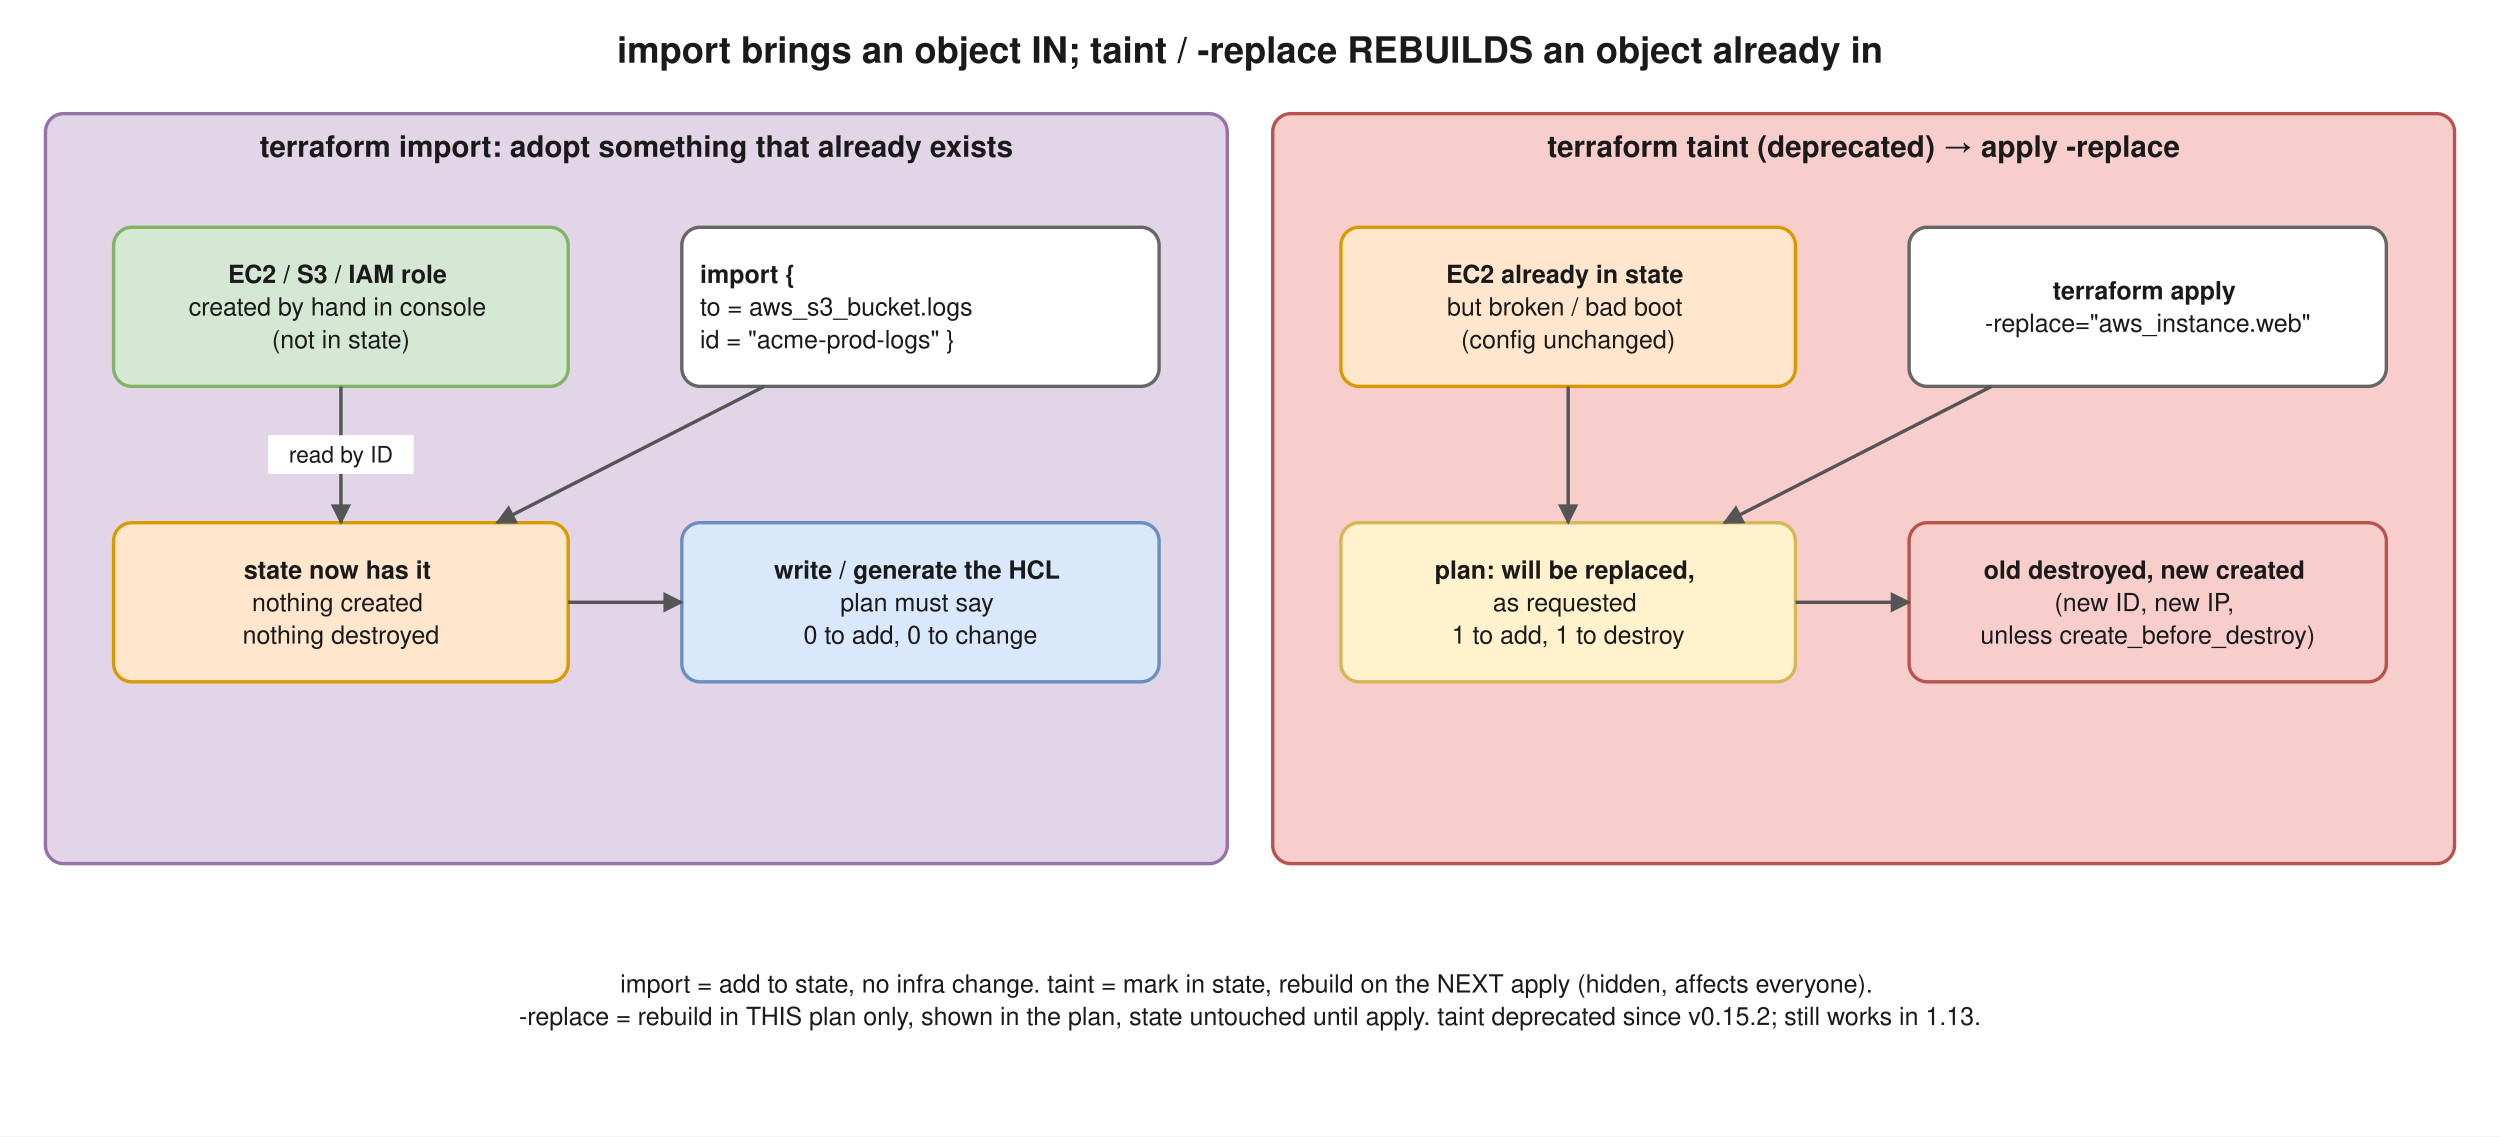
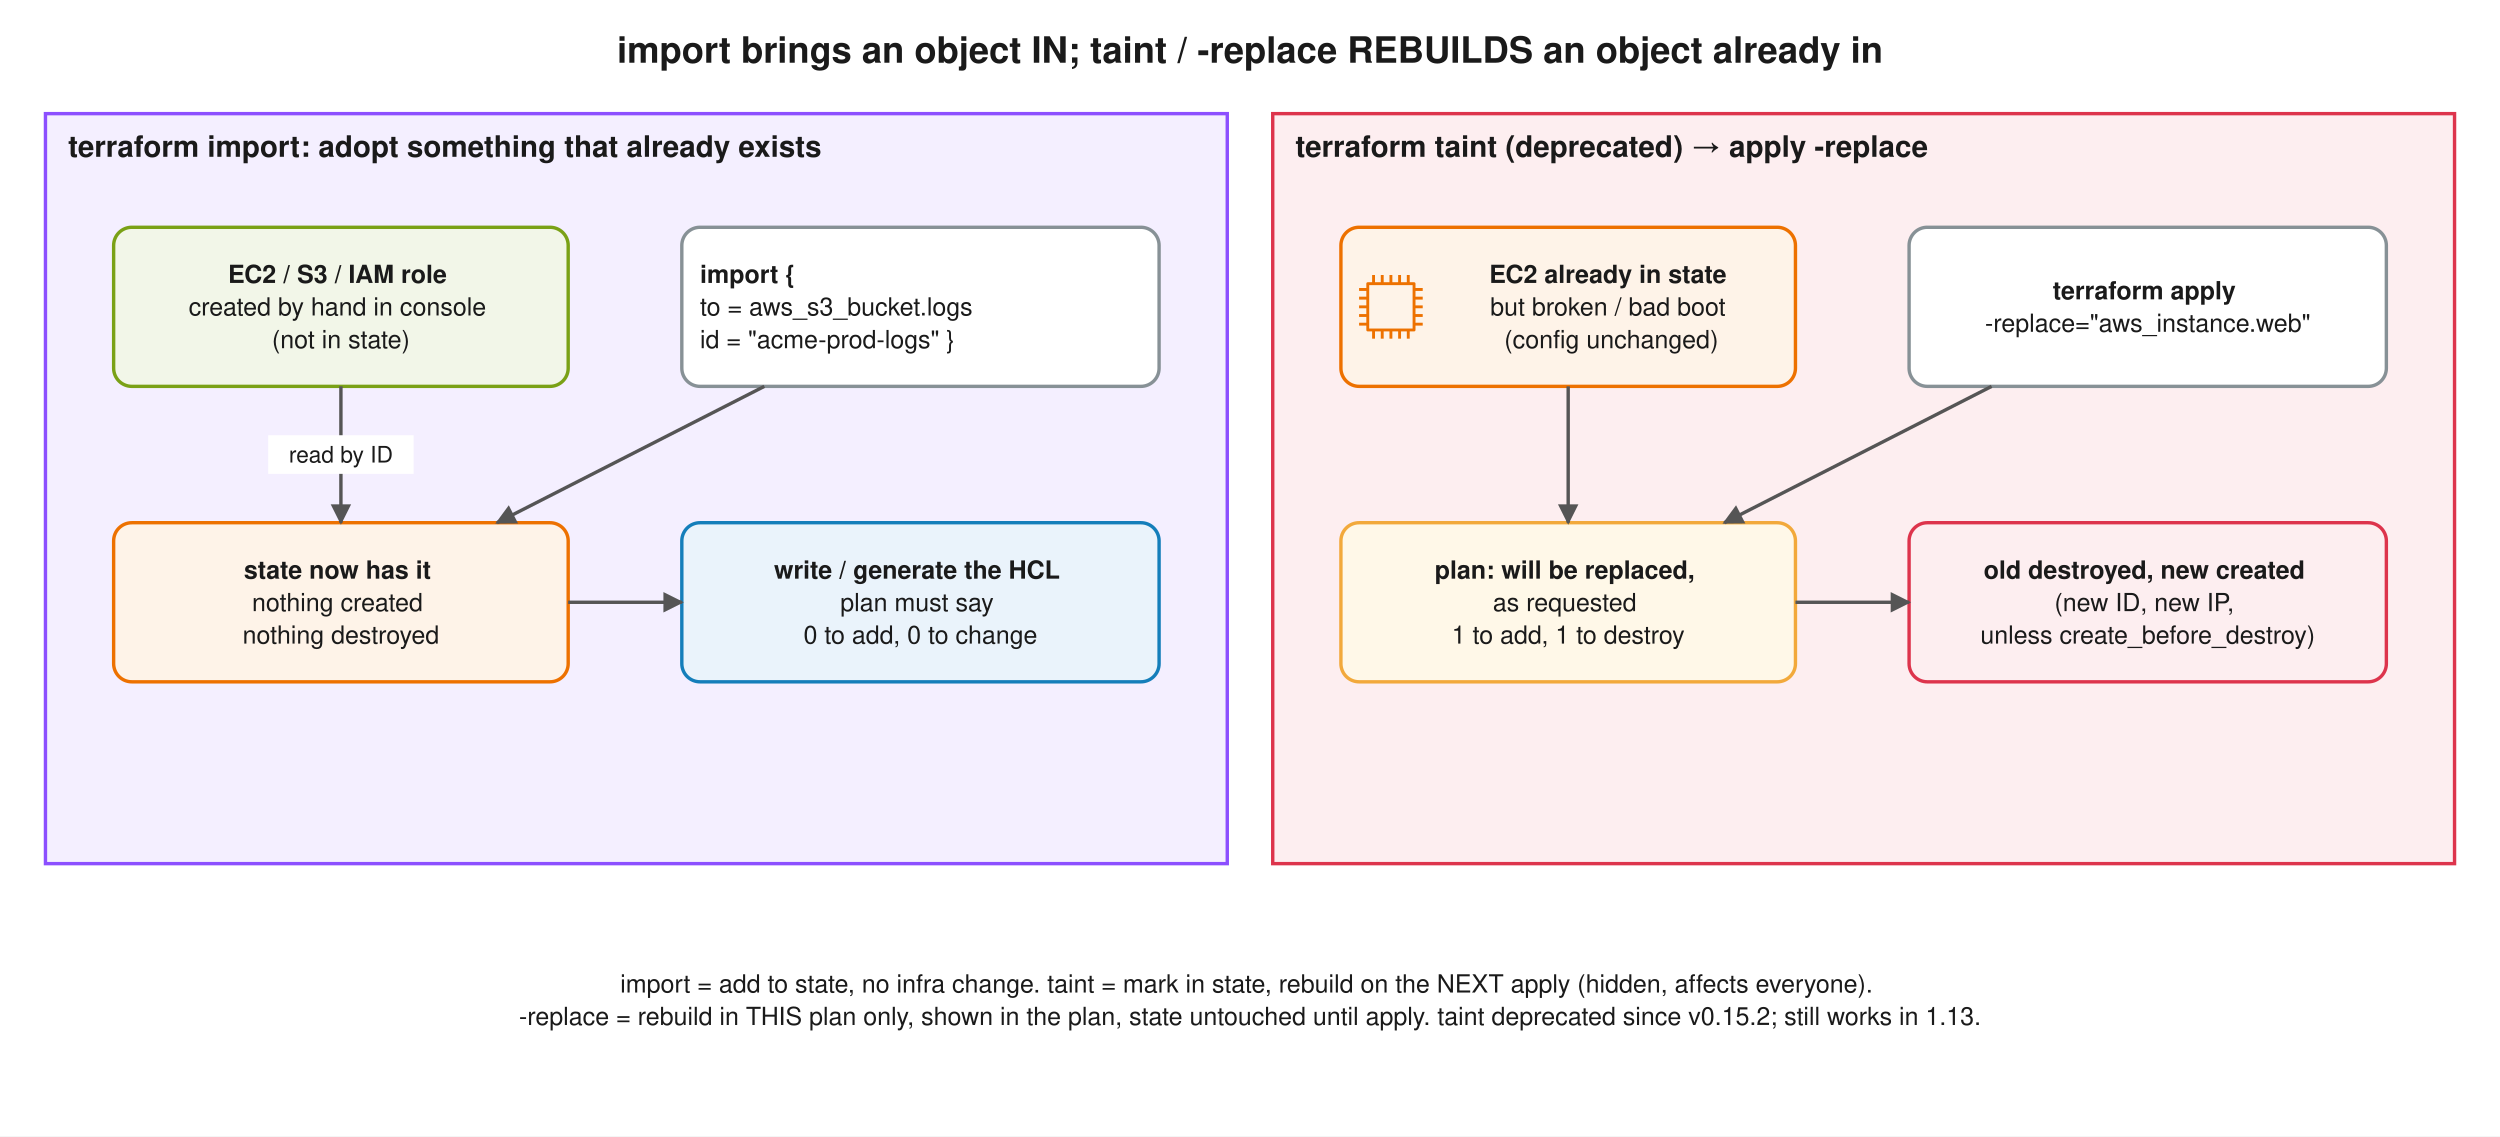
- <svg xmlns="http://www.w3.org/2000/svg" version="1.1" width="1100" height="500" viewBox="0 0 1100 500" content="&lt;mxfile host=&quot;drawio_svg.py&quot; agent=&quot;drawio_svg.py&quot; version=&quot;24.7.17&quot; type=&quot;device&quot;&gt;&lt;diagram id=&quot;01-import-vs-taint&quot; name=&quot;01-import-vs-taint&quot;&gt;&lt;mxGraphModel dx=&quot;0&quot; dy=&quot;0&quot; grid=&quot;1&quot; gridSize=&quot;10&quot; guides=&quot;1&quot; tooltips=&quot;1&quot; connect=&quot;1&quot; arrows=&quot;1&quot; fold=&quot;1&quot; page=&quot;1&quot; pageScale=&quot;1&quot; pageWidth=&quot;1100&quot; pageHeight=&quot;500&quot; math=&quot;0&quot; shadow=&quot;0&quot;&gt;&lt;root&gt;&lt;mxCell id=&quot;0&quot;/&gt;&lt;mxCell id=&quot;1&quot; parent=&quot;0&quot;/&gt;&lt;mxCell id=&quot;v-title&quot; value=&quot;import brings an object IN; taint / -replace REBUILDS an object already in&quot; style=&quot;text;strokeColor=none;fillColor=none;whiteSpace=wrap;html=1;fontSize=16;fontColor=#1a1a1a;fontFamily=Helvetica;align=center;verticalAlign=middle;fontStyle=1;&quot; vertex=&quot;1&quot; parent=&quot;1&quot;&gt;&lt;mxGeometry x=&quot;0&quot; y=&quot;8&quot; width=&quot;1100&quot; height=&quot;28&quot; as=&quot;geometry&quot;/&gt;&lt;/mxCell&gt;&lt;mxCell id=&quot;v-gi&quot; value=&quot;terraform import: adopt something that already exists&quot; style=&quot;rounded=1;absoluteArcSize=1;arcSize=16;fillColor=#e1d5e7;strokeColor=#9673a6;strokeWidth=1.5;whiteSpace=wrap;html=1;fontSize=13;fontColor=#1a1a1a;fontFamily=Helvetica;align=center;verticalAlign=top;fontStyle=1;spacingTop=2;spacingBottom=2;&quot; vertex=&quot;1&quot; parent=&quot;1&quot;&gt;&lt;mxGeometry x=&quot;20&quot; y=&quot;50&quot; width=&quot;520&quot; height=&quot;330&quot; as=&quot;geometry&quot;/&gt;&lt;/mxCell&gt;&lt;mxCell id=&quot;v-i1&quot; value=&quot;&amp;lt;b&amp;gt;EC2 / S3 / IAM role&amp;lt;/b&amp;gt;&amp;lt;br&amp;gt;created by hand in console&amp;lt;br&amp;gt;(not in state)&quot; style=&quot;rounded=1;absoluteArcSize=1;arcSize=16;fillColor=#d5e8d4;strokeColor=#82b366;strokeWidth=1.5;whiteSpace=wrap;html=1;fontSize=11;fontColor=#1a1a1a;fontFamily=Helvetica;align=center;verticalAlign=middle;&quot; vertex=&quot;1&quot; parent=&quot;1&quot;&gt;&lt;mxGeometry x=&quot;50&quot; y=&quot;100&quot; width=&quot;200&quot; height=&quot;70&quot; as=&quot;geometry&quot;/&gt;&lt;/mxCell&gt;&lt;mxCell id=&quot;v-i2&quot; value=&quot;&amp;lt;b&amp;gt;import {&amp;lt;/b&amp;gt;&amp;lt;br&amp;gt;  to = aws_s3_bucket.logs&amp;lt;br&amp;gt;  id = &amp;quot;acme-prod-logs&amp;quot; }&quot; style=&quot;rounded=1;absoluteArcSize=1;arcSize=16;fillColor=#ffffff;strokeColor=#666666;strokeWidth=1.5;whiteSpace=wrap;html=1;fontSize=11;fontColor=#1a1a1a;fontFamily=Helvetica;align=left;verticalAlign=middle;spacingLeft=6;&quot; vertex=&quot;1&quot; parent=&quot;1&quot;&gt;&lt;mxGeometry x=&quot;300&quot; y=&quot;100&quot; width=&quot;210&quot; height=&quot;70&quot; as=&quot;geometry&quot;/&gt;&lt;/mxCell&gt;&lt;mxCell id=&quot;v-i3&quot; value=&quot;&amp;lt;b&amp;gt;state now has it&amp;lt;/b&amp;gt;&amp;lt;br&amp;gt;nothing created&amp;lt;br&amp;gt;nothing destroyed&quot; style=&quot;rounded=1;absoluteArcSize=1;arcSize=16;fillColor=#ffe6cc;strokeColor=#d79b00;strokeWidth=1.5;whiteSpace=wrap;html=1;fontSize=11;fontColor=#1a1a1a;fontFamily=Helvetica;align=center;verticalAlign=middle;&quot; vertex=&quot;1&quot; parent=&quot;1&quot;&gt;&lt;mxGeometry x=&quot;50&quot; y=&quot;230&quot; width=&quot;200&quot; height=&quot;70&quot; as=&quot;geometry&quot;/&gt;&lt;/mxCell&gt;&lt;mxCell id=&quot;v-i4&quot; value=&quot;&amp;lt;b&amp;gt;write / generate the HCL&amp;lt;/b&amp;gt;&amp;lt;br&amp;gt;plan must say&amp;lt;br&amp;gt;0 to add, 0 to change&quot; style=&quot;rounded=1;absoluteArcSize=1;arcSize=16;fillColor=#dae8fc;strokeColor=#6c8ebf;strokeWidth=1.5;whiteSpace=wrap;html=1;fontSize=11;fontColor=#1a1a1a;fontFamily=Helvetica;align=center;verticalAlign=middle;&quot; vertex=&quot;1&quot; parent=&quot;1&quot;&gt;&lt;mxGeometry x=&quot;300&quot; y=&quot;230&quot; width=&quot;210&quot; height=&quot;70&quot; as=&quot;geometry&quot;/&gt;&lt;/mxCell&gt;&lt;mxCell id=&quot;v-gt&quot; value=&quot;terraform taint (deprecated) → apply -replace&quot; style=&quot;rounded=1;absoluteArcSize=1;arcSize=16;fillColor=#f8cecc;strokeColor=#b85450;strokeWidth=1.5;whiteSpace=wrap;html=1;fontSize=13;fontColor=#1a1a1a;fontFamily=Helvetica;align=center;verticalAlign=top;fontStyle=1;spacingTop=2;spacingBottom=2;&quot; vertex=&quot;1&quot; parent=&quot;1&quot;&gt;&lt;mxGeometry x=&quot;560&quot; y=&quot;50&quot; width=&quot;520&quot; height=&quot;330&quot; as=&quot;geometry&quot;/&gt;&lt;/mxCell&gt;&lt;mxCell id=&quot;v-t1&quot; value=&quot;&amp;lt;b&amp;gt;EC2 already in state&amp;lt;/b&amp;gt;&amp;lt;br&amp;gt;but broken / bad boot&amp;lt;br&amp;gt;(config unchanged)&quot; style=&quot;rounded=1;absoluteArcSize=1;arcSize=16;fillColor=#ffe6cc;strokeColor=#d79b00;strokeWidth=1.5;whiteSpace=wrap;html=1;fontSize=11;fontColor=#1a1a1a;fontFamily=Helvetica;align=center;verticalAlign=middle;&quot; vertex=&quot;1&quot; parent=&quot;1&quot;&gt;&lt;mxGeometry x=&quot;590&quot; y=&quot;100&quot; width=&quot;200&quot; height=&quot;70&quot; as=&quot;geometry&quot;/&gt;&lt;/mxCell&gt;&lt;mxCell id=&quot;v-t2&quot; value=&quot;&amp;lt;b&amp;gt;terraform apply&amp;lt;/b&amp;gt;&amp;lt;br&amp;gt;-replace=&amp;quot;aws_instance.web&amp;quot;&quot; style=&quot;rounded=1;absoluteArcSize=1;arcSize=16;fillColor=#ffffff;strokeColor=#666666;strokeWidth=1.5;whiteSpace=wrap;html=1;fontSize=11;fontColor=#1a1a1a;fontFamily=Helvetica;align=center;verticalAlign=middle;&quot; vertex=&quot;1&quot; parent=&quot;1&quot;&gt;&lt;mxGeometry x=&quot;840&quot; y=&quot;100&quot; width=&quot;210&quot; height=&quot;70&quot; as=&quot;geometry&quot;/&gt;&lt;/mxCell&gt;&lt;mxCell id=&quot;v-t3&quot; value=&quot;&amp;lt;b&amp;gt;plan: will be replaced,&amp;lt;/b&amp;gt;&amp;lt;br&amp;gt;as requested&amp;lt;br&amp;gt;1 to add, 1 to destroy&quot; style=&quot;rounded=1;absoluteArcSize=1;arcSize=16;fillColor=#fff2cc;strokeColor=#d6b656;strokeWidth=1.5;whiteSpace=wrap;html=1;fontSize=11;fontColor=#1a1a1a;fontFamily=Helvetica;align=center;verticalAlign=middle;&quot; vertex=&quot;1&quot; parent=&quot;1&quot;&gt;&lt;mxGeometry x=&quot;590&quot; y=&quot;230&quot; width=&quot;200&quot; height=&quot;70&quot; as=&quot;geometry&quot;/&gt;&lt;/mxCell&gt;&lt;mxCell id=&quot;v-t4&quot; value=&quot;&amp;lt;b&amp;gt;old destroyed, new created&amp;lt;/b&amp;gt;&amp;lt;br&amp;gt;(new ID, new IP,&amp;lt;br&amp;gt;unless create_before_destroy)&quot; style=&quot;rounded=1;absoluteArcSize=1;arcSize=16;fillColor=#f8cecc;strokeColor=#b85450;strokeWidth=1.5;whiteSpace=wrap;html=1;fontSize=11;fontColor=#1a1a1a;fontFamily=Helvetica;align=center;verticalAlign=middle;&quot; vertex=&quot;1&quot; parent=&quot;1&quot;&gt;&lt;mxGeometry x=&quot;840&quot; y=&quot;230&quot; width=&quot;210&quot; height=&quot;70&quot; as=&quot;geometry&quot;/&gt;&lt;/mxCell&gt;&lt;mxCell id=&quot;v-cap&quot; value=&quot;import = add to state, no infra change.  taint = mark in state, rebuild on the NEXT apply (hidden, affects everyone).&amp;lt;br&amp;gt;-replace = rebuild in THIS plan only, shown in the plan, state untouched until apply.  taint deprecated since v0.15.2; still works in 1.13.&quot; style=&quot;text;strokeColor=none;fillColor=none;whiteSpace=wrap;html=1;fontSize=11;fontColor=#1a1a1a;fontFamily=Helvetica;align=center;verticalAlign=middle;&quot; vertex=&quot;1&quot; parent=&quot;1&quot;&gt;&lt;mxGeometry x=&quot;20&quot; y=&quot;400&quot; width=&quot;1060&quot; height=&quot;80&quot; as=&quot;geometry&quot;/&gt;&lt;/mxCell&gt;&lt;mxCell id=&quot;e0&quot; value=&quot;read by ID&quot; style=&quot;html=1;rounded=0;endArrow=classic;endFill=1;strokeColor=#555555;strokeWidth=1.5;fontSize=10;fontColor=#1a1a1a;labelBackgroundColor=#ffffff;startArrow=none;&quot; edge=&quot;1&quot; parent=&quot;1&quot; source=&quot;v-i1&quot; target=&quot;v-i3&quot;&gt;&lt;mxGeometry relative=&quot;1&quot; as=&quot;geometry&quot;/&gt;&lt;/mxCell&gt;&lt;mxCell id=&quot;e1&quot; value=&quot;&quot; style=&quot;html=1;rounded=0;endArrow=classic;endFill=1;strokeColor=#555555;strokeWidth=1.5;fontSize=10;fontColor=#1a1a1a;labelBackgroundColor=#ffffff;startArrow=none;&quot; edge=&quot;1&quot; parent=&quot;1&quot; source=&quot;v-i2&quot; target=&quot;v-i3&quot;&gt;&lt;mxGeometry relative=&quot;1&quot; as=&quot;geometry&quot;/&gt;&lt;/mxCell&gt;&lt;mxCell id=&quot;e2&quot; value=&quot;&quot; style=&quot;html=1;rounded=0;endArrow=classic;endFill=1;strokeColor=#555555;strokeWidth=1.5;fontSize=10;fontColor=#1a1a1a;labelBackgroundColor=#ffffff;startArrow=none;&quot; edge=&quot;1&quot; parent=&quot;1&quot; source=&quot;v-i3&quot; target=&quot;v-i4&quot;&gt;&lt;mxGeometry relative=&quot;1&quot; as=&quot;geometry&quot;/&gt;&lt;/mxCell&gt;&lt;mxCell id=&quot;e3&quot; value=&quot;&quot; style=&quot;html=1;rounded=0;endArrow=classic;endFill=1;strokeColor=#555555;strokeWidth=1.5;fontSize=10;fontColor=#1a1a1a;labelBackgroundColor=#ffffff;startArrow=none;&quot; edge=&quot;1&quot; parent=&quot;1&quot; source=&quot;v-t1&quot; target=&quot;v-t3&quot;&gt;&lt;mxGeometry relative=&quot;1&quot; as=&quot;geometry&quot;/&gt;&lt;/mxCell&gt;&lt;mxCell id=&quot;e4&quot; value=&quot;&quot; style=&quot;html=1;rounded=0;endArrow=classic;endFill=1;strokeColor=#555555;strokeWidth=1.5;fontSize=10;fontColor=#1a1a1a;labelBackgroundColor=#ffffff;startArrow=none;&quot; edge=&quot;1&quot; parent=&quot;1&quot; source=&quot;v-t2&quot; target=&quot;v-t3&quot;&gt;&lt;mxGeometry relative=&quot;1&quot; as=&quot;geometry&quot;/&gt;&lt;/mxCell&gt;&lt;mxCell id=&quot;e5&quot; value=&quot;&quot; style=&quot;html=1;rounded=0;endArrow=classic;endFill=1;strokeColor=#555555;strokeWidth=1.5;fontSize=10;fontColor=#1a1a1a;labelBackgroundColor=#ffffff;startArrow=none;&quot; edge=&quot;1&quot; parent=&quot;1&quot; source=&quot;v-t3&quot; target=&quot;v-t4&quot;&gt;&lt;mxGeometry relative=&quot;1&quot; as=&quot;geometry&quot;/&gt;&lt;/mxCell&gt;&lt;/root&gt;&lt;/mxGraphModel&gt;&lt;/diagram&gt;&lt;/mxfile&gt;">
+ <svg xmlns="http://www.w3.org/2000/svg" xmlns:xlink="http://www.w3.org/1999/xlink" version="1.1" width="1100" height="500" viewBox="0 0 1100 500" content="&lt;mxfile host=&quot;drawio_svg.py&quot; agent=&quot;drawio_svg.py&quot; version=&quot;24.7.17&quot; type=&quot;device&quot;&gt;&lt;diagram id=&quot;01-import-vs-taint&quot; name=&quot;01-import-vs-taint&quot;&gt;&lt;mxGraphModel dx=&quot;0&quot; dy=&quot;0&quot; grid=&quot;1&quot; gridSize=&quot;10&quot; guides=&quot;1&quot; tooltips=&quot;1&quot; connect=&quot;1&quot; arrows=&quot;1&quot; fold=&quot;1&quot; page=&quot;1&quot; pageScale=&quot;1&quot; pageWidth=&quot;1100&quot; pageHeight=&quot;500&quot; math=&quot;0&quot; shadow=&quot;0&quot;&gt;&lt;root&gt;&lt;mxCell id=&quot;0&quot;/&gt;&lt;mxCell id=&quot;1&quot; parent=&quot;0&quot;/&gt;&lt;mxCell id=&quot;v-title&quot; value=&quot;import brings an object IN; taint / -replace REBUILDS an object already in&quot; style=&quot;text;strokeColor=none;fillColor=none;whiteSpace=wrap;html=1;fontSize=16;fontColor=#1a1a1a;fontFamily=Helvetica;align=center;verticalAlign=middle;fontStyle=1;&quot; vertex=&quot;1&quot; parent=&quot;1&quot;&gt;&lt;mxGeometry x=&quot;0&quot; y=&quot;8&quot; width=&quot;1100&quot; height=&quot;28&quot; as=&quot;geometry&quot;/&gt;&lt;/mxCell&gt;&lt;mxCell id=&quot;v-gi&quot; value=&quot;terraform import: adopt something that already exists&quot; style=&quot;rounded=0;fillColor=#F4EFFF;strokeColor=#8C4FFF;strokeWidth=1.5;whiteSpace=wrap;html=1;fontSize=13;fontColor=#1a1a1a;fontFamily=Helvetica;align=left;verticalAlign=top;fontStyle=1;spacingLeft=8;spacingTop=2;spacingBottom=2;&quot; vertex=&quot;1&quot; parent=&quot;1&quot;&gt;&lt;mxGeometry x=&quot;20&quot; y=&quot;50&quot; width=&quot;520&quot; height=&quot;330&quot; as=&quot;geometry&quot;/&gt;&lt;/mxCell&gt;&lt;mxCell id=&quot;v-i1&quot; value=&quot;&amp;lt;b&amp;gt;EC2 / S3 / IAM role&amp;lt;/b&amp;gt;&amp;lt;br&amp;gt;created by hand in console&amp;lt;br&amp;gt;(not in state)&quot; style=&quot;rounded=1;absoluteArcSize=1;arcSize=16;fillColor=#F2F6E8;strokeColor=#7AA116;strokeWidth=1.5;whiteSpace=wrap;html=1;fontSize=11;fontColor=#1a1a1a;fontFamily=Helvetica;align=center;verticalAlign=middle;&quot; vertex=&quot;1&quot; parent=&quot;1&quot;&gt;&lt;mxGeometry x=&quot;50&quot; y=&quot;100&quot; width=&quot;200&quot; height=&quot;70&quot; as=&quot;geometry&quot;/&gt;&lt;/mxCell&gt;&lt;mxCell id=&quot;v-i2&quot; value=&quot;&amp;lt;b&amp;gt;import {&amp;lt;/b&amp;gt;&amp;lt;br&amp;gt;  to = aws_s3_bucket.logs&amp;lt;br&amp;gt;  id = &amp;quot;acme-prod-logs&amp;quot; }&quot; style=&quot;rounded=1;absoluteArcSize=1;arcSize=16;fillColor=#FFFFFF;strokeColor=#879196;strokeWidth=1.5;whiteSpace=wrap;html=1;fontSize=11;fontColor=#1a1a1a;fontFamily=Helvetica;align=left;verticalAlign=middle;spacingLeft=6;&quot; vertex=&quot;1&quot; parent=&quot;1&quot;&gt;&lt;mxGeometry x=&quot;300&quot; y=&quot;100&quot; width=&quot;210&quot; height=&quot;70&quot; as=&quot;geometry&quot;/&gt;&lt;/mxCell&gt;&lt;mxCell id=&quot;v-i3&quot; value=&quot;&amp;lt;b&amp;gt;state now has it&amp;lt;/b&amp;gt;&amp;lt;br&amp;gt;nothing created&amp;lt;br&amp;gt;nothing destroyed&quot; style=&quot;rounded=1;absoluteArcSize=1;arcSize=16;fillColor=#FEF3E8;strokeColor=#ED7100;strokeWidth=1.5;whiteSpace=wrap;html=1;fontSize=11;fontColor=#1a1a1a;fontFamily=Helvetica;align=center;verticalAlign=middle;&quot; vertex=&quot;1&quot; parent=&quot;1&quot;&gt;&lt;mxGeometry x=&quot;50&quot; y=&quot;230&quot; width=&quot;200&quot; height=&quot;70&quot; as=&quot;geometry&quot;/&gt;&lt;/mxCell&gt;&lt;mxCell id=&quot;v-i4&quot; value=&quot;&amp;lt;b&amp;gt;write / generate the HCL&amp;lt;/b&amp;gt;&amp;lt;br&amp;gt;plan must say&amp;lt;br&amp;gt;0 to add, 0 to change&quot; style=&quot;rounded=1;absoluteArcSize=1;arcSize=16;fillColor=#EAF3FB;strokeColor=#147EBA;strokeWidth=1.5;whiteSpace=wrap;html=1;fontSize=11;fontColor=#1a1a1a;fontFamily=Helvetica;align=center;verticalAlign=middle;&quot; vertex=&quot;1&quot; parent=&quot;1&quot;&gt;&lt;mxGeometry x=&quot;300&quot; y=&quot;230&quot; width=&quot;210&quot; height=&quot;70&quot; as=&quot;geometry&quot;/&gt;&lt;/mxCell&gt;&lt;mxCell id=&quot;v-gt&quot; value=&quot;terraform taint (deprecated) → apply -replace&quot; style=&quot;rounded=0;fillColor=#FDEEF0;strokeColor=#DD344C;strokeWidth=1.5;whiteSpace=wrap;html=1;fontSize=13;fontColor=#1a1a1a;fontFamily=Helvetica;align=left;verticalAlign=top;fontStyle=1;spacingLeft=8;spacingTop=2;spacingBottom=2;&quot; vertex=&quot;1&quot; parent=&quot;1&quot;&gt;&lt;mxGeometry x=&quot;560&quot; y=&quot;50&quot; width=&quot;520&quot; height=&quot;330&quot; as=&quot;geometry&quot;/&gt;&lt;/mxCell&gt;&lt;mxCell id=&quot;v-t1&quot; value=&quot;&amp;lt;b&amp;gt;EC2 already in state&amp;lt;/b&amp;gt;&amp;lt;br&amp;gt;but broken / bad boot&amp;lt;br&amp;gt;(config unchanged)&quot; style=&quot;rounded=1;absoluteArcSize=1;arcSize=16;fillColor=#FEF3E8;strokeColor=#ED7100;strokeWidth=1.5;whiteSpace=wrap;html=1;fontSize=11;fontColor=#1a1a1a;fontFamily=Helvetica;align=center;verticalAlign=middle;spacingLeft=38;&quot; vertex=&quot;1&quot; parent=&quot;1&quot;&gt;&lt;mxGeometry x=&quot;590&quot; y=&quot;100&quot; width=&quot;200&quot; height=&quot;70&quot; as=&quot;geometry&quot;/&gt;&lt;/mxCell&gt;&lt;mxCell id=&quot;v-t1-icon&quot; value=&quot;&quot; style=&quot;sketch=0;outlineConnect=0;fontColor=#232F3E;gradientColor=none;dashed=0;verticalLabelPosition=bottom;verticalAlign=top;align=center;html=1;fontSize=12;fontStyle=0;aspect=fixed;fillColor=#ED7100;strokeColor=none;pointerEvents=1;shape=mxgraph.aws4.instance2;&quot; vertex=&quot;1&quot; parent=&quot;1&quot;&gt;&lt;mxGeometry x=&quot;598&quot; y=&quot;121.0&quot; width=&quot;28&quot; height=&quot;28&quot; as=&quot;geometry&quot;/&gt;&lt;/mxCell&gt;&lt;mxCell id=&quot;v-t2&quot; value=&quot;&amp;lt;b&amp;gt;terraform apply&amp;lt;/b&amp;gt;&amp;lt;br&amp;gt;-replace=&amp;quot;aws_instance.web&amp;quot;&quot; style=&quot;rounded=1;absoluteArcSize=1;arcSize=16;fillColor=#FFFFFF;strokeColor=#879196;strokeWidth=1.5;whiteSpace=wrap;html=1;fontSize=11;fontColor=#1a1a1a;fontFamily=Helvetica;align=center;verticalAlign=middle;&quot; vertex=&quot;1&quot; parent=&quot;1&quot;&gt;&lt;mxGeometry x=&quot;840&quot; y=&quot;100&quot; width=&quot;210&quot; height=&quot;70&quot; as=&quot;geometry&quot;/&gt;&lt;/mxCell&gt;&lt;mxCell id=&quot;v-t3&quot; value=&quot;&amp;lt;b&amp;gt;plan: will be replaced,&amp;lt;/b&amp;gt;&amp;lt;br&amp;gt;as requested&amp;lt;br&amp;gt;1 to add, 1 to destroy&quot; style=&quot;rounded=1;absoluteArcSize=1;arcSize=16;fillColor=#FFF8E8;strokeColor=#F2A93B;strokeWidth=1.5;whiteSpace=wrap;html=1;fontSize=11;fontColor=#1a1a1a;fontFamily=Helvetica;align=center;verticalAlign=middle;&quot; vertex=&quot;1&quot; parent=&quot;1&quot;&gt;&lt;mxGeometry x=&quot;590&quot; y=&quot;230&quot; width=&quot;200&quot; height=&quot;70&quot; as=&quot;geometry&quot;/&gt;&lt;/mxCell&gt;&lt;mxCell id=&quot;v-t4&quot; value=&quot;&amp;lt;b&amp;gt;old destroyed, new created&amp;lt;/b&amp;gt;&amp;lt;br&amp;gt;(new ID, new IP,&amp;lt;br&amp;gt;unless create_before_destroy)&quot; style=&quot;rounded=1;absoluteArcSize=1;arcSize=16;fillColor=#FDEEF0;strokeColor=#DD344C;strokeWidth=1.5;whiteSpace=wrap;html=1;fontSize=11;fontColor=#1a1a1a;fontFamily=Helvetica;align=center;verticalAlign=middle;&quot; vertex=&quot;1&quot; parent=&quot;1&quot;&gt;&lt;mxGeometry x=&quot;840&quot; y=&quot;230&quot; width=&quot;210&quot; height=&quot;70&quot; as=&quot;geometry&quot;/&gt;&lt;/mxCell&gt;&lt;mxCell id=&quot;v-cap&quot; value=&quot;import = add to state, no infra change.  taint = mark in state, rebuild on the NEXT apply (hidden, affects everyone).&amp;lt;br&amp;gt;-replace = rebuild in THIS plan only, shown in the plan, state untouched until apply.  taint deprecated since v0.15.2; still works in 1.13.&quot; style=&quot;text;strokeColor=none;fillColor=none;whiteSpace=wrap;html=1;fontSize=11;fontColor=#1a1a1a;fontFamily=Helvetica;align=center;verticalAlign=middle;&quot; vertex=&quot;1&quot; parent=&quot;1&quot;&gt;&lt;mxGeometry x=&quot;20&quot; y=&quot;400&quot; width=&quot;1060&quot; height=&quot;80&quot; as=&quot;geometry&quot;/&gt;&lt;/mxCell&gt;&lt;mxCell id=&quot;e0&quot; value=&quot;read by ID&quot; style=&quot;html=1;rounded=0;endArrow=classic;endFill=1;strokeColor=#555555;strokeWidth=1.5;fontSize=10;fontColor=#1a1a1a;labelBackgroundColor=#ffffff;startArrow=none;&quot; edge=&quot;1&quot; parent=&quot;1&quot; source=&quot;v-i1&quot; target=&quot;v-i3&quot;&gt;&lt;mxGeometry relative=&quot;1&quot; as=&quot;geometry&quot;/&gt;&lt;/mxCell&gt;&lt;mxCell id=&quot;e1&quot; value=&quot;&quot; style=&quot;html=1;rounded=0;endArrow=classic;endFill=1;strokeColor=#555555;strokeWidth=1.5;fontSize=10;fontColor=#1a1a1a;labelBackgroundColor=#ffffff;startArrow=none;&quot; edge=&quot;1&quot; parent=&quot;1&quot; source=&quot;v-i2&quot; target=&quot;v-i3&quot;&gt;&lt;mxGeometry relative=&quot;1&quot; as=&quot;geometry&quot;/&gt;&lt;/mxCell&gt;&lt;mxCell id=&quot;e2&quot; value=&quot;&quot; style=&quot;html=1;rounded=0;endArrow=classic;endFill=1;strokeColor=#555555;strokeWidth=1.5;fontSize=10;fontColor=#1a1a1a;labelBackgroundColor=#ffffff;startArrow=none;&quot; edge=&quot;1&quot; parent=&quot;1&quot; source=&quot;v-i3&quot; target=&quot;v-i4&quot;&gt;&lt;mxGeometry relative=&quot;1&quot; as=&quot;geometry&quot;/&gt;&lt;/mxCell&gt;&lt;mxCell id=&quot;e3&quot; value=&quot;&quot; style=&quot;html=1;rounded=0;endArrow=classic;endFill=1;strokeColor=#555555;strokeWidth=1.5;fontSize=10;fontColor=#1a1a1a;labelBackgroundColor=#ffffff;startArrow=none;&quot; edge=&quot;1&quot; parent=&quot;1&quot; source=&quot;v-t1&quot; target=&quot;v-t3&quot;&gt;&lt;mxGeometry relative=&quot;1&quot; as=&quot;geometry&quot;/&gt;&lt;/mxCell&gt;&lt;mxCell id=&quot;e4&quot; value=&quot;&quot; style=&quot;html=1;rounded=0;endArrow=classic;endFill=1;strokeColor=#555555;strokeWidth=1.5;fontSize=10;fontColor=#1a1a1a;labelBackgroundColor=#ffffff;startArrow=none;&quot; edge=&quot;1&quot; parent=&quot;1&quot; source=&quot;v-t2&quot; target=&quot;v-t3&quot;&gt;&lt;mxGeometry relative=&quot;1&quot; as=&quot;geometry&quot;/&gt;&lt;/mxCell&gt;&lt;mxCell id=&quot;e5&quot; value=&quot;&quot; style=&quot;html=1;rounded=0;endArrow=classic;endFill=1;strokeColor=#555555;strokeWidth=1.5;fontSize=10;fontColor=#1a1a1a;labelBackgroundColor=#ffffff;startArrow=none;&quot; edge=&quot;1&quot; parent=&quot;1&quot; source=&quot;v-t3&quot; target=&quot;v-t4&quot;&gt;&lt;mxGeometry relative=&quot;1&quot; as=&quot;geometry&quot;/&gt;&lt;/mxCell&gt;&lt;/root&gt;&lt;/mxGraphModel&gt;&lt;/diagram&gt;&lt;/mxfile&gt;">
  <defs>
    <marker id="arrow" viewBox="0 0 10 10" refX="9" refY="5" markerWidth="6" markerHeight="6" orient="auto-start-reverse">
      <path d="M0,0 L10,5 L0,10 z" fill="#555555" />
    </marker>
+     <symbol id="aws4-instance2-ed7100" viewBox="0 0 44 44">
+       <path d="M44 11L44 9L39 9L39 6C39 5.4 38.6 5 38 5L35 5L35 0L33 0L33 5L29 5L29 0L27 0L27 5L23 5L23 0L21 0L21 5L17 5L17 0L15 0L15 5L11 5L11 0L9 0L9 5L6 5C5.4 5 5 5.4 5 6L5 9L0 9L0 11L5 11L5 15L0 15L0 17L5 17L5 21L0 21L0 23L5 23L5 27L0 27L0 29L5 29L5 33L0 33L0 35L5 35L5 38C5 38.6 5.4 39 6 39L9 39L9 44L11 44L11 39L15 39L15 44L17 44L17 39L21 39L21 44L23 44L23 39L27 39L27 44L29 44L29 39L33 39L33 44L35 44L35 39L38 39C38.6 39 39 38.6 39 38L39 35L44 35L44 33L39 33L39 29L44 29L44 27L39 27L39 23L44 23L44 21L39 21L39 17L44 17L44 15L39 15L39 11ZM7 37L7 7L37 7L37 37Z" fill="#ED7100" />
+     </symbol>
  </defs>
  <rect x="0" y="0" width="1100" height="500" fill="#ffffff" />
  <text font-family="Helvetica, Arial, sans-serif" font-size="16" fill="#1a1a1a" text-anchor="middle">
    <tspan x="550.0" y="27.6" font-weight="bold">import brings an object IN; taint / -replace REBUILDS an object already in</tspan>
  </text>
-   <rect x="20" y="50" width="520" height="330" rx="8" ry="8" fill="#e1d5e7" stroke="#9673a6" stroke-width="1.5" />
-   <text font-family="Helvetica, Arial, sans-serif" font-size="13" fill="#1a1a1a" text-anchor="middle">
-     <tspan x="280.0" y="69.0" font-weight="bold">terraform import: adopt something that already exists</tspan>
+   <rect x="20" y="50" width="520" height="330" fill="#F4EFFF" stroke="#8C4FFF" stroke-width="1.5" />
+   <text font-family="Helvetica, Arial, sans-serif" font-size="13" fill="#1a1a1a" text-anchor="start">
+     <tspan x="30.0" y="69.0" font-weight="bold">terraform import: adopt something that already exists</tspan>
  </text>
-   <rect x="50" y="100" width="200" height="70" rx="8" ry="8" fill="#d5e8d4" stroke="#82b366" stroke-width="1.5" />
+   <rect x="50" y="100" width="200" height="70" rx="8" ry="8" fill="#F2F6E8" stroke="#7AA116" stroke-width="1.5" />
  <text font-family="Helvetica, Arial, sans-serif" font-size="11" fill="#1a1a1a" text-anchor="middle">
    <tspan x="150.0" y="124.5" font-weight="bold">EC2 / S3 / IAM role</tspan>
    <tspan x="150.0" y="138.8">created by hand in console</tspan>
    <tspan x="150.0" y="153.2">(not in state)</tspan>
  </text>
-   <rect x="300" y="100" width="210" height="70" rx="8" ry="8" fill="#ffffff" stroke="#666666" stroke-width="1.5" />
+   <rect x="300" y="100" width="210" height="70" rx="8" ry="8" fill="#FFFFFF" stroke="#879196" stroke-width="1.5" />
  <text font-family="Helvetica, Arial, sans-serif" font-size="11" fill="#1a1a1a" text-anchor="start">
    <tspan x="308.0" y="124.5" font-weight="bold">import {</tspan>
    <tspan x="308.0" y="138.8">  to = aws_s3_bucket.logs</tspan>
    <tspan x="308.0" y="153.2">  id = "acme-prod-logs" }</tspan>
  </text>
-   <rect x="50" y="230" width="200" height="70" rx="8" ry="8" fill="#ffe6cc" stroke="#d79b00" stroke-width="1.5" />
+   <rect x="50" y="230" width="200" height="70" rx="8" ry="8" fill="#FEF3E8" stroke="#ED7100" stroke-width="1.5" />
  <text font-family="Helvetica, Arial, sans-serif" font-size="11" fill="#1a1a1a" text-anchor="middle">
    <tspan x="150.0" y="254.6" font-weight="bold">state now has it</tspan>
    <tspan x="150.0" y="268.9">nothing created</tspan>
    <tspan x="150.0" y="283.2">nothing destroyed</tspan>
  </text>
-   <rect x="300" y="230" width="210" height="70" rx="8" ry="8" fill="#dae8fc" stroke="#6c8ebf" stroke-width="1.5" />
+   <rect x="300" y="230" width="210" height="70" rx="8" ry="8" fill="#EAF3FB" stroke="#147EBA" stroke-width="1.5" />
  <text font-family="Helvetica, Arial, sans-serif" font-size="11" fill="#1a1a1a" text-anchor="middle">
    <tspan x="405.0" y="254.6" font-weight="bold">write / generate the HCL</tspan>
    <tspan x="405.0" y="268.9">plan must say</tspan>
    <tspan x="405.0" y="283.2">0 to add, 0 to change</tspan>
  </text>
-   <rect x="560" y="50" width="520" height="330" rx="8" ry="8" fill="#f8cecc" stroke="#b85450" stroke-width="1.5" />
-   <text font-family="Helvetica, Arial, sans-serif" font-size="13" fill="#1a1a1a" text-anchor="middle">
-     <tspan x="820.0" y="69.0" font-weight="bold">terraform taint (deprecated) → apply -replace</tspan>
+   <rect x="560" y="50" width="520" height="330" fill="#FDEEF0" stroke="#DD344C" stroke-width="1.5" />
+   <text font-family="Helvetica, Arial, sans-serif" font-size="13" fill="#1a1a1a" text-anchor="start">
+     <tspan x="570.0" y="69.0" font-weight="bold">terraform taint (deprecated) → apply -replace</tspan>
  </text>
-   <rect x="590" y="100" width="200" height="70" rx="8" ry="8" fill="#ffe6cc" stroke="#d79b00" stroke-width="1.5" />
+   <rect x="590" y="100" width="200" height="70" rx="8" ry="8" fill="#FEF3E8" stroke="#ED7100" stroke-width="1.5" />
  <text font-family="Helvetica, Arial, sans-serif" font-size="11" fill="#1a1a1a" text-anchor="middle">
-     <tspan x="690.0" y="124.5" font-weight="bold">EC2 already in state</tspan>
-     <tspan x="690.0" y="138.8">but broken / bad boot</tspan>
-     <tspan x="690.0" y="153.2">(config unchanged)</tspan>
+     <tspan x="709.0" y="124.5" font-weight="bold">EC2 already in state</tspan>
+     <tspan x="709.0" y="138.8">but broken / bad boot</tspan>
+     <tspan x="709.0" y="153.2">(config unchanged)</tspan>
  </text>
-   <rect x="840" y="100" width="210" height="70" rx="8" ry="8" fill="#ffffff" stroke="#666666" stroke-width="1.5" />
+   <use xlink:href="#aws4-instance2-ed7100" x="598" y="121" width="28" height="28" />
+   <rect x="840" y="100" width="210" height="70" rx="8" ry="8" fill="#FFFFFF" stroke="#879196" stroke-width="1.5" />
  <text font-family="Helvetica, Arial, sans-serif" font-size="11" fill="#1a1a1a" text-anchor="middle">
    <tspan x="945.0" y="131.7" font-weight="bold">terraform apply</tspan>
    <tspan x="945.0" y="146.0">-replace="aws_instance.web"</tspan>
  </text>
-   <rect x="590" y="230" width="200" height="70" rx="8" ry="8" fill="#fff2cc" stroke="#d6b656" stroke-width="1.5" />
+   <rect x="590" y="230" width="200" height="70" rx="8" ry="8" fill="#FFF8E8" stroke="#F2A93B" stroke-width="1.5" />
  <text font-family="Helvetica, Arial, sans-serif" font-size="11" fill="#1a1a1a" text-anchor="middle">
    <tspan x="690.0" y="254.6" font-weight="bold">plan: will be replaced,</tspan>
    <tspan x="690.0" y="268.9">as requested</tspan>
    <tspan x="690.0" y="283.2">1 to add, 1 to destroy</tspan>
  </text>
-   <rect x="840" y="230" width="210" height="70" rx="8" ry="8" fill="#f8cecc" stroke="#b85450" stroke-width="1.5" />
+   <rect x="840" y="230" width="210" height="70" rx="8" ry="8" fill="#FDEEF0" stroke="#DD344C" stroke-width="1.5" />
  <text font-family="Helvetica, Arial, sans-serif" font-size="11" fill="#1a1a1a" text-anchor="middle">
    <tspan x="945.0" y="254.6" font-weight="bold">old destroyed, new created</tspan>
    <tspan x="945.0" y="268.9">(new ID, new IP,</tspan>
    <tspan x="945.0" y="283.2">unless create_before_destroy)</tspan>
  </text>
  <text font-family="Helvetica, Arial, sans-serif" font-size="11" fill="#1a1a1a" text-anchor="middle">
    <tspan x="550.0" y="436.7">import = add to state, no infra change.  taint = mark in state, rebuild on the NEXT apply (hidden, affects everyone).</tspan>
    <tspan x="550.0" y="451.0">-replace = rebuild in THIS plan only, shown in the plan, state untouched until apply.  taint deprecated since v0.15.2; still works in 1.13.</tspan>
  </text>
  <path d="M150.0,170.0 L150.0,230.0" fill="none" stroke="#555555" stroke-width="1.5" marker-end="url(#arrow)" />
  <path d="M336.3,170.0 L218.7,230.0" fill="none" stroke="#555555" stroke-width="1.5" marker-end="url(#arrow)" />
  <path d="M250.0,265.0 L300.0,265.0" fill="none" stroke="#555555" stroke-width="1.5" marker-end="url(#arrow)" />
  <path d="M690.0,170.0 L690.0,230.0" fill="none" stroke="#555555" stroke-width="1.5" marker-end="url(#arrow)" />
  <path d="M876.3,170.0 L758.7,230.0" fill="none" stroke="#555555" stroke-width="1.5" marker-end="url(#arrow)" />
  <path d="M790.0,265.0 L840.0,265.0" fill="none" stroke="#555555" stroke-width="1.5" marker-end="url(#arrow)" />
  <rect x="118.0" y="191.5" width="64.0" height="17.0" fill="#ffffff" />
  <text font-family="Helvetica, Arial, sans-serif" font-size="10" fill="#1a1a1a" text-anchor="middle">
    <tspan x="150.0" y="203.5">read by ID</tspan>
  </text>
</svg>
